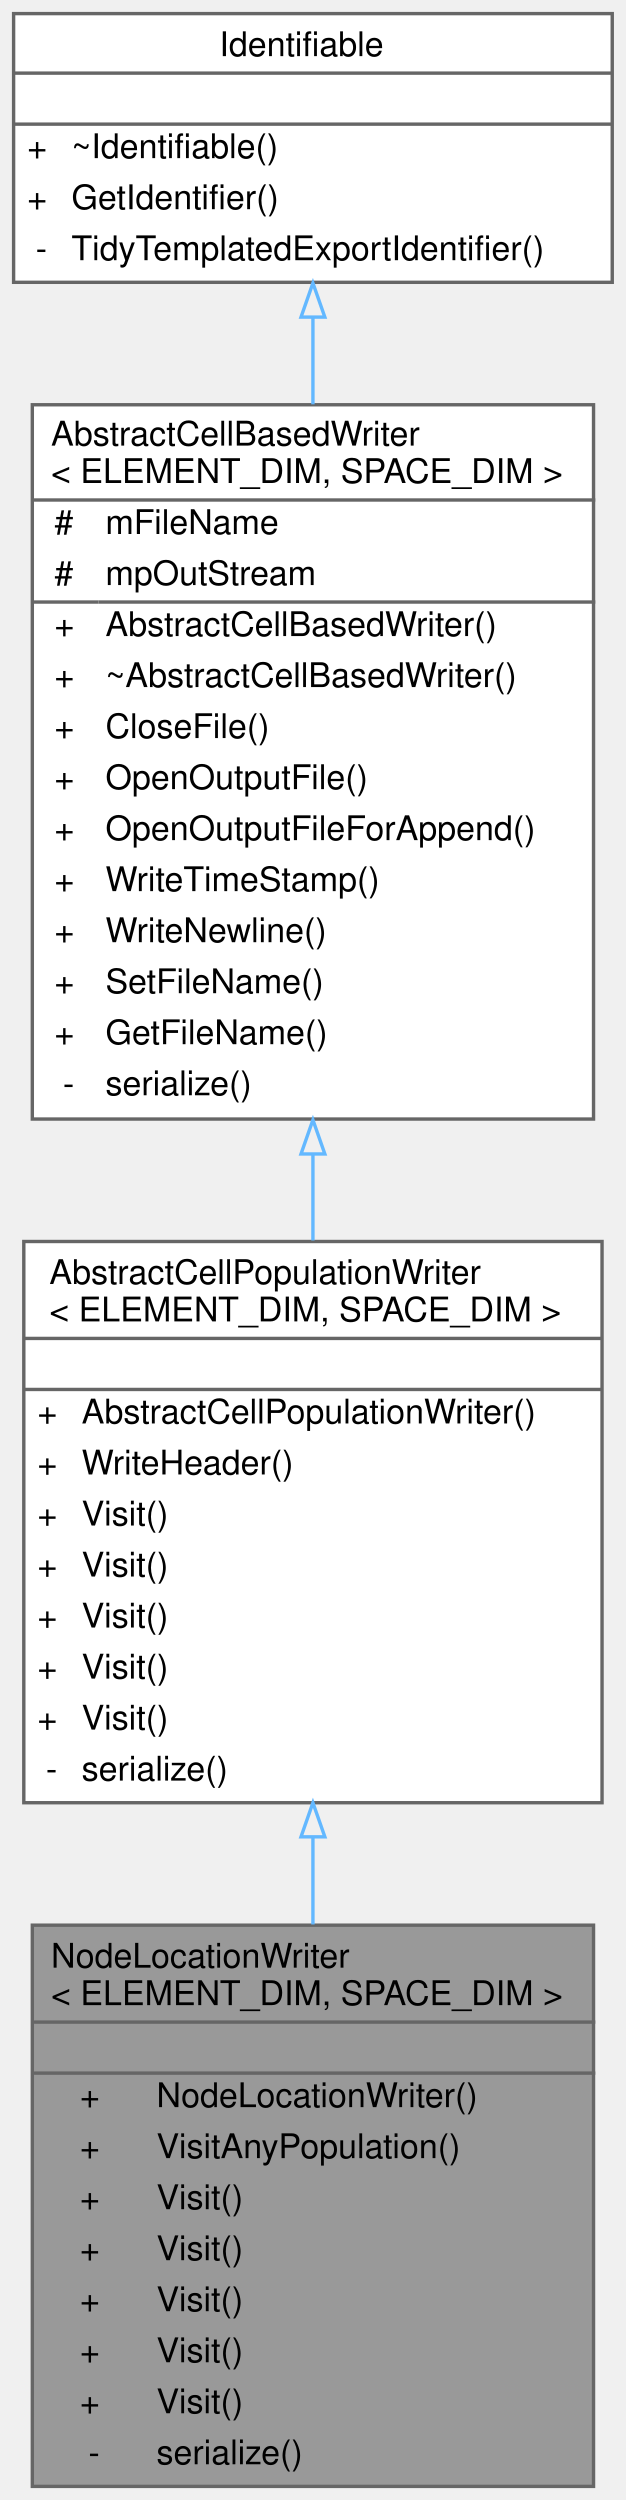
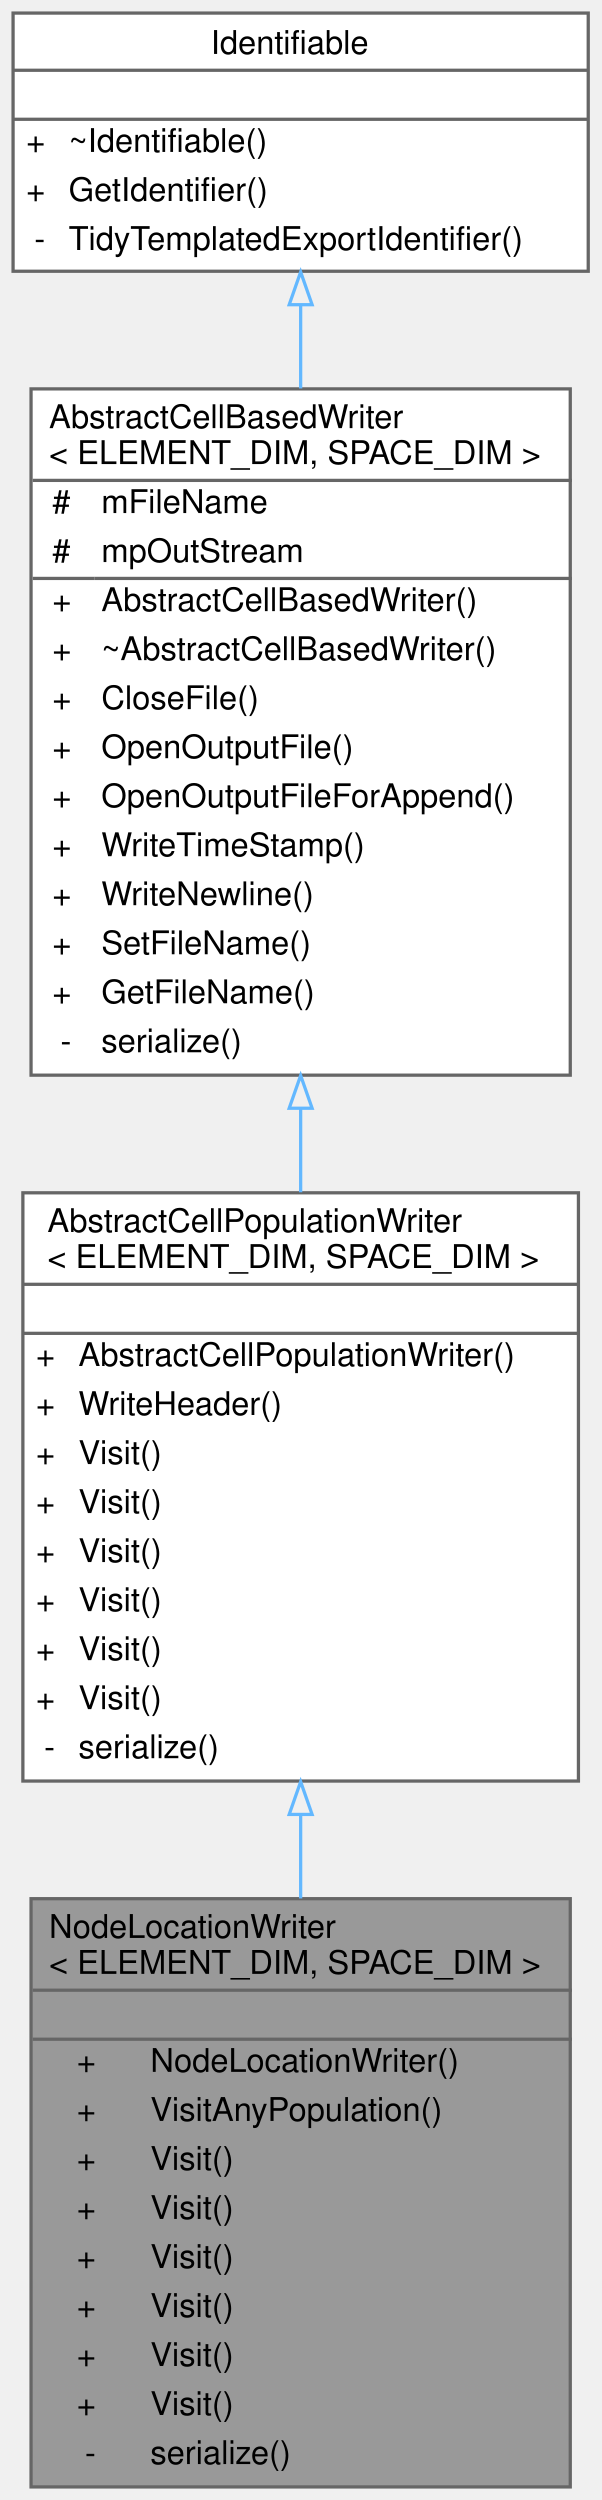
- <svg xmlns="http://www.w3.org/2000/svg" xmlns:xlink="http://www.w3.org/1999/xlink" width="184pt" height="735pt" viewBox="0.00 0.00 184.00 735.00">
-   <g id="graph0" class="graph" transform="scale(1 1) rotate(0) translate(4 731)">
+ <svg xmlns="http://www.w3.org/2000/svg" xmlns:xlink="http://www.w3.org/1999/xlink" width="184pt" height="765pt" viewBox="0.00 0.00 184.00 765.00">
+   <g id="graph0" class="graph" transform="scale(1 1) rotate(0) translate(4 761)">
    <g id="Node000001" class="node">
      <g id="a_Node000001">
        <a xlink:title=" ">
-           <polygon fill="#999999" stroke="transparent" points="170.5,-165 5.5,-165 5.5,0 170.5,0 170.5,-165" />
-           <text text-anchor="start" x="11" y="-152.5" font-family="Helvetica,sans-Serif" font-size="10.00">NodeLocationWriter</text>
-           <text text-anchor="start" x="11" y="-141.5" font-family="Helvetica,sans-Serif" font-size="10.00">&lt; ELEMENT_DIM, SPACE_DIM &gt;</text>
-           <text text-anchor="start" x="86.5" y="-126.5" font-family="Helvetica,sans-Serif" font-size="10.00"> </text>
-           <text text-anchor="start" x="19.5" y="-111.5" font-family="Helvetica,sans-Serif" font-size="10.00">+</text>
-           <text text-anchor="start" x="42" y="-111.5" font-family="Helvetica,sans-Serif" font-size="10.00">NodeLocationWriter()</text>
-           <text text-anchor="start" x="19.5" y="-96.5" font-family="Helvetica,sans-Serif" font-size="10.00">+</text>
-           <text text-anchor="start" x="42" y="-96.5" font-family="Helvetica,sans-Serif" font-size="10.00">VisitAnyPopulation()</text>
-           <text text-anchor="start" x="19.5" y="-81.5" font-family="Helvetica,sans-Serif" font-size="10.00">+</text>
-           <text text-anchor="start" x="42" y="-81.5" font-family="Helvetica,sans-Serif" font-size="10.00">Visit()</text>
-           <text text-anchor="start" x="19.5" y="-66.5" font-family="Helvetica,sans-Serif" font-size="10.00">+</text>
-           <text text-anchor="start" x="42" y="-66.5" font-family="Helvetica,sans-Serif" font-size="10.00">Visit()</text>
-           <text text-anchor="start" x="19.5" y="-51.5" font-family="Helvetica,sans-Serif" font-size="10.00">+</text>
-           <text text-anchor="start" x="42" y="-51.5" font-family="Helvetica,sans-Serif" font-size="10.00">Visit()</text>
-           <text text-anchor="start" x="19.5" y="-36.5" font-family="Helvetica,sans-Serif" font-size="10.00">+</text>
-           <text text-anchor="start" x="42" y="-36.5" font-family="Helvetica,sans-Serif" font-size="10.00">Visit()</text>
-           <text text-anchor="start" x="19.5" y="-21.5" font-family="Helvetica,sans-Serif" font-size="10.00">+</text>
-           <text text-anchor="start" x="42" y="-21.5" font-family="Helvetica,sans-Serif" font-size="10.00">Visit()</text>
-           <text text-anchor="start" x="22" y="-6.5" font-family="Helvetica,sans-Serif" font-size="10.00">-</text>
-           <text text-anchor="start" x="42" y="-6.5" font-family="Helvetica,sans-Serif" font-size="10.00">serialize()</text>
-           <polygon fill="#666666" stroke="#666666" points="6,-136.5 6,-136.5 171,-136.5 171,-136.5 6,-136.5" />
-           <polygon fill="#666666" stroke="#666666" points="6,-121.5 6,-121.5 171,-121.5 171,-121.5 6,-121.5" />
-           <polygon fill="none" stroke="#666666" points="5.5,0 5.5,-165 170.5,-165 170.5,0 5.5,0" />
+           <polygon fill="#999999" stroke="transparent" points="170.5,-180 5.5,-180 5.5,0 170.5,0 170.5,-180" />
+           <text text-anchor="start" x="11" y="-168" font-family="Helvetica,sans-Serif" font-size="10.00">NodeLocationWriter</text>
+           <text text-anchor="start" x="11" y="-157" font-family="Helvetica,sans-Serif" font-size="10.00">&lt; ELEMENT_DIM, SPACE_DIM &gt;</text>
+           <text text-anchor="start" x="86.5" y="-142" font-family="Helvetica,sans-Serif" font-size="10.00"> </text>
+           <text text-anchor="start" x="19.5" y="-127" font-family="Helvetica,sans-Serif" font-size="10.00">+</text>
+           <text text-anchor="start" x="42" y="-127" font-family="Helvetica,sans-Serif" font-size="10.00">NodeLocationWriter()</text>
+           <text text-anchor="start" x="19.5" y="-112" font-family="Helvetica,sans-Serif" font-size="10.00">+</text>
+           <text text-anchor="start" x="42" y="-112" font-family="Helvetica,sans-Serif" font-size="10.00">VisitAnyPopulation()</text>
+           <text text-anchor="start" x="19.5" y="-97" font-family="Helvetica,sans-Serif" font-size="10.00">+</text>
+           <text text-anchor="start" x="42" y="-97" font-family="Helvetica,sans-Serif" font-size="10.00">Visit()</text>
+           <text text-anchor="start" x="19.5" y="-82" font-family="Helvetica,sans-Serif" font-size="10.00">+</text>
+           <text text-anchor="start" x="42" y="-82" font-family="Helvetica,sans-Serif" font-size="10.00">Visit()</text>
+           <text text-anchor="start" x="19.5" y="-67" font-family="Helvetica,sans-Serif" font-size="10.00">+</text>
+           <text text-anchor="start" x="42" y="-67" font-family="Helvetica,sans-Serif" font-size="10.00">Visit()</text>
+           <text text-anchor="start" x="19.5" y="-52" font-family="Helvetica,sans-Serif" font-size="10.00">+</text>
+           <text text-anchor="start" x="42" y="-52" font-family="Helvetica,sans-Serif" font-size="10.00">Visit()</text>
+           <text text-anchor="start" x="19.5" y="-37" font-family="Helvetica,sans-Serif" font-size="10.00">+</text>
+           <text text-anchor="start" x="42" y="-37" font-family="Helvetica,sans-Serif" font-size="10.00">Visit()</text>
+           <text text-anchor="start" x="19.5" y="-22" font-family="Helvetica,sans-Serif" font-size="10.00">+</text>
+           <text text-anchor="start" x="42" y="-22" font-family="Helvetica,sans-Serif" font-size="10.00">Visit()</text>
+           <text text-anchor="start" x="22" y="-7" font-family="Helvetica,sans-Serif" font-size="10.00">-</text>
+           <text text-anchor="start" x="42" y="-7" font-family="Helvetica,sans-Serif" font-size="10.00">serialize()</text>
+           <polygon fill="#666666" stroke="#666666" points="6,-152 6,-152 171,-152 171,-152 6,-152" />
+           <polygon fill="#666666" stroke="#666666" points="6,-137 6,-137 171,-137 171,-137 6,-137" />
+           <polygon fill="none" stroke="#666666" points="5.5,0 5.5,-180 170.5,-180 170.5,0 5.5,0" />
        </a>
      </g>
    </g>
    <g id="Node000002" class="node">
      <g id="a_Node000002">
        <a xlink:href="classAbstractCellPopulationWriter.html" target="_top" xlink:title=" ">
-           <polygon fill="white" stroke="transparent" points="173,-366 3,-366 3,-201 173,-201 173,-366" />
-           <text text-anchor="start" x="10.5" y="-353.5" font-family="Helvetica,sans-Serif" font-size="10.00">AbstractCellPopulationWriter</text>
-           <text text-anchor="start" x="10.5" y="-342.5" font-family="Helvetica,sans-Serif" font-size="10.00">&lt; ELEMENT_DIM, SPACE_DIM &gt;</text>
-           <text text-anchor="start" x="86" y="-327.5" font-family="Helvetica,sans-Serif" font-size="10.00"> </text>
-           <text text-anchor="start" x="7" y="-312.5" font-family="Helvetica,sans-Serif" font-size="10.00">+</text>
-           <text text-anchor="start" x="20" y="-312.5" font-family="Helvetica,sans-Serif" font-size="10.00">AbstractCellPopulationWriter()</text>
-           <text text-anchor="start" x="7" y="-297.5" font-family="Helvetica,sans-Serif" font-size="10.00">+</text>
-           <text text-anchor="start" x="20" y="-297.5" font-family="Helvetica,sans-Serif" font-size="10.00">WriteHeader()</text>
-           <text text-anchor="start" x="7" y="-282.5" font-family="Helvetica,sans-Serif" font-size="10.00">+</text>
-           <text text-anchor="start" x="20" y="-282.5" font-family="Helvetica,sans-Serif" font-size="10.00">Visit()</text>
-           <text text-anchor="start" x="7" y="-267.5" font-family="Helvetica,sans-Serif" font-size="10.00">+</text>
-           <text text-anchor="start" x="20" y="-267.5" font-family="Helvetica,sans-Serif" font-size="10.00">Visit()</text>
-           <text text-anchor="start" x="7" y="-252.5" font-family="Helvetica,sans-Serif" font-size="10.00">+</text>
-           <text text-anchor="start" x="20" y="-252.5" font-family="Helvetica,sans-Serif" font-size="10.00">Visit()</text>
-           <text text-anchor="start" x="7" y="-237.5" font-family="Helvetica,sans-Serif" font-size="10.00">+</text>
-           <text text-anchor="start" x="20" y="-237.5" font-family="Helvetica,sans-Serif" font-size="10.00">Visit()</text>
-           <text text-anchor="start" x="7" y="-222.5" font-family="Helvetica,sans-Serif" font-size="10.00">+</text>
-           <text text-anchor="start" x="20" y="-222.5" font-family="Helvetica,sans-Serif" font-size="10.00">Visit()</text>
-           <text text-anchor="start" x="9.5" y="-207.5" font-family="Helvetica,sans-Serif" font-size="10.00">-</text>
-           <text text-anchor="start" x="20" y="-207.5" font-family="Helvetica,sans-Serif" font-size="10.00">serialize()</text>
-           <polygon fill="#666666" stroke="#666666" points="3,-337.5 3,-337.5 173,-337.5 173,-337.5 3,-337.5" />
-           <polygon fill="#666666" stroke="#666666" points="3,-322.5 3,-322.5 173,-322.5 173,-322.5 3,-322.5" />
-           <polygon fill="none" stroke="#666666" points="3,-201 3,-366 173,-366 173,-201 3,-201" />
+           <polygon fill="white" stroke="transparent" points="173,-396 3,-396 3,-216 173,-216 173,-396" />
+           <text text-anchor="start" x="10.5" y="-384" font-family="Helvetica,sans-Serif" font-size="10.00">AbstractCellPopulationWriter</text>
+           <text text-anchor="start" x="10.5" y="-373" font-family="Helvetica,sans-Serif" font-size="10.00">&lt; ELEMENT_DIM, SPACE_DIM &gt;</text>
+           <text text-anchor="start" x="86" y="-358" font-family="Helvetica,sans-Serif" font-size="10.00"> </text>
+           <text text-anchor="start" x="7" y="-343" font-family="Helvetica,sans-Serif" font-size="10.00">+</text>
+           <text text-anchor="start" x="20" y="-343" font-family="Helvetica,sans-Serif" font-size="10.00">AbstractCellPopulationWriter()</text>
+           <text text-anchor="start" x="7" y="-328" font-family="Helvetica,sans-Serif" font-size="10.00">+</text>
+           <text text-anchor="start" x="20" y="-328" font-family="Helvetica,sans-Serif" font-size="10.00">WriteHeader()</text>
+           <text text-anchor="start" x="7" y="-313" font-family="Helvetica,sans-Serif" font-size="10.00">+</text>
+           <text text-anchor="start" x="20" y="-313" font-family="Helvetica,sans-Serif" font-size="10.00">Visit()</text>
+           <text text-anchor="start" x="7" y="-298" font-family="Helvetica,sans-Serif" font-size="10.00">+</text>
+           <text text-anchor="start" x="20" y="-298" font-family="Helvetica,sans-Serif" font-size="10.00">Visit()</text>
+           <text text-anchor="start" x="7" y="-283" font-family="Helvetica,sans-Serif" font-size="10.00">+</text>
+           <text text-anchor="start" x="20" y="-283" font-family="Helvetica,sans-Serif" font-size="10.00">Visit()</text>
+           <text text-anchor="start" x="7" y="-268" font-family="Helvetica,sans-Serif" font-size="10.00">+</text>
+           <text text-anchor="start" x="20" y="-268" font-family="Helvetica,sans-Serif" font-size="10.00">Visit()</text>
+           <text text-anchor="start" x="7" y="-253" font-family="Helvetica,sans-Serif" font-size="10.00">+</text>
+           <text text-anchor="start" x="20" y="-253" font-family="Helvetica,sans-Serif" font-size="10.00">Visit()</text>
+           <text text-anchor="start" x="7" y="-238" font-family="Helvetica,sans-Serif" font-size="10.00">+</text>
+           <text text-anchor="start" x="20" y="-238" font-family="Helvetica,sans-Serif" font-size="10.00">Visit()</text>
+           <text text-anchor="start" x="9.5" y="-223" font-family="Helvetica,sans-Serif" font-size="10.00">-</text>
+           <text text-anchor="start" x="20" y="-223" font-family="Helvetica,sans-Serif" font-size="10.00">serialize()</text>
+           <polygon fill="#666666" stroke="#666666" points="3,-368 3,-368 173,-368 173,-368 3,-368" />
+           <polygon fill="#666666" stroke="#666666" points="3,-353 3,-353 173,-353 173,-353 3,-353" />
+           <polygon fill="none" stroke="#666666" points="3,-216 3,-396 173,-396 173,-216 3,-216" />
        </a>
      </g>
    </g>
    <g id="edge1_Node000001_Node000002" class="edge">
      <g id="a_edge1_Node000001_Node000002">
        <a xlink:title=" ">
-           <path fill="none" stroke="#63b8ff" d="M88,-190.96C88,-182.37 88,-173.7 88,-165.21" />
-           <polygon fill="none" stroke="#63b8ff" points="84.5,-190.98 88,-200.98 91.5,-190.98 84.5,-190.98" />
+           <path fill="none" stroke="#63b8ff" d="M88,-205.77C88,-197.19 88,-188.55 88,-180.06" />
+           <polygon fill="none" stroke="#63b8ff" points="84.5,-205.79 88,-215.79 91.5,-205.79 84.5,-205.79" />
        </a>
      </g>
    </g>
    <g id="Node000003" class="node">
      <g id="a_Node000003">
        <a xlink:href="classAbstractCellBasedWriter.html" target="_top" xlink:title=" ">
-           <polygon fill="white" stroke="transparent" points="170.5,-612 5.5,-612 5.5,-402 170.5,-402 170.5,-612" />
-           <text text-anchor="start" x="11" y="-600" font-family="Helvetica,sans-Serif" font-size="10.00">AbstractCellBasedWriter</text>
-           <text text-anchor="start" x="11" y="-589" font-family="Helvetica,sans-Serif" font-size="10.00">&lt; ELEMENT_DIM, SPACE_DIM &gt;</text>
-           <text text-anchor="start" x="12" y="-574" font-family="Helvetica,sans-Serif" font-size="10.00">#</text>
-           <text text-anchor="start" x="27" y="-574" font-family="Helvetica,sans-Serif" font-size="10.00">mFileName</text>
-           <text text-anchor="start" x="12" y="-559" font-family="Helvetica,sans-Serif" font-size="10.00">#</text>
-           <text text-anchor="start" x="27" y="-559" font-family="Helvetica,sans-Serif" font-size="10.00">mpOutStream</text>
+           <polygon fill="white" stroke="transparent" points="170.5,-642 5.5,-642 5.5,-432 170.5,-432 170.5,-642" />
+           <text text-anchor="start" x="11" y="-630" font-family="Helvetica,sans-Serif" font-size="10.00">AbstractCellBasedWriter</text>
+           <text text-anchor="start" x="11" y="-619" font-family="Helvetica,sans-Serif" font-size="10.00">&lt; ELEMENT_DIM, SPACE_DIM &gt;</text>
+           <text text-anchor="start" x="12" y="-604" font-family="Helvetica,sans-Serif" font-size="10.00">#</text>
+           <text text-anchor="start" x="27" y="-604" font-family="Helvetica,sans-Serif" font-size="10.00">mFileName</text>
+           <text text-anchor="start" x="12" y="-589" font-family="Helvetica,sans-Serif" font-size="10.00">#</text>
+           <text text-anchor="start" x="27" y="-589" font-family="Helvetica,sans-Serif" font-size="10.00">mpOutStream</text>
+           <text text-anchor="start" x="12" y="-574" font-family="Helvetica,sans-Serif" font-size="10.00">+</text>
+           <text text-anchor="start" x="27" y="-574" font-family="Helvetica,sans-Serif" font-size="10.00">AbstractCellBasedWriter()</text>
+           <text text-anchor="start" x="12" y="-559" font-family="Helvetica,sans-Serif" font-size="10.00">+</text>
+           <text text-anchor="start" x="27" y="-559" font-family="Helvetica,sans-Serif" font-size="10.00">~AbstractCellBasedWriter()</text>
          <text text-anchor="start" x="12" y="-544" font-family="Helvetica,sans-Serif" font-size="10.00">+</text>
-           <text text-anchor="start" x="27" y="-544" font-family="Helvetica,sans-Serif" font-size="10.00">AbstractCellBasedWriter()</text>
+           <text text-anchor="start" x="27" y="-544" font-family="Helvetica,sans-Serif" font-size="10.00">CloseFile()</text>
          <text text-anchor="start" x="12" y="-529" font-family="Helvetica,sans-Serif" font-size="10.00">+</text>
-           <text text-anchor="start" x="27" y="-529" font-family="Helvetica,sans-Serif" font-size="10.00">~AbstractCellBasedWriter()</text>
+           <text text-anchor="start" x="27" y="-529" font-family="Helvetica,sans-Serif" font-size="10.00">OpenOutputFile()</text>
          <text text-anchor="start" x="12" y="-514" font-family="Helvetica,sans-Serif" font-size="10.00">+</text>
-           <text text-anchor="start" x="27" y="-514" font-family="Helvetica,sans-Serif" font-size="10.00">CloseFile()</text>
+           <text text-anchor="start" x="27" y="-514" font-family="Helvetica,sans-Serif" font-size="10.00">OpenOutputFileForAppend()</text>
          <text text-anchor="start" x="12" y="-499" font-family="Helvetica,sans-Serif" font-size="10.00">+</text>
-           <text text-anchor="start" x="27" y="-499" font-family="Helvetica,sans-Serif" font-size="10.00">OpenOutputFile()</text>
+           <text text-anchor="start" x="27" y="-499" font-family="Helvetica,sans-Serif" font-size="10.00">WriteTimeStamp()</text>
          <text text-anchor="start" x="12" y="-484" font-family="Helvetica,sans-Serif" font-size="10.00">+</text>
-           <text text-anchor="start" x="27" y="-484" font-family="Helvetica,sans-Serif" font-size="10.00">OpenOutputFileForAppend()</text>
+           <text text-anchor="start" x="27" y="-484" font-family="Helvetica,sans-Serif" font-size="10.00">WriteNewline()</text>
          <text text-anchor="start" x="12" y="-469" font-family="Helvetica,sans-Serif" font-size="10.00">+</text>
-           <text text-anchor="start" x="27" y="-469" font-family="Helvetica,sans-Serif" font-size="10.00">WriteTimeStamp()</text>
+           <text text-anchor="start" x="27" y="-469" font-family="Helvetica,sans-Serif" font-size="10.00">SetFileName()</text>
          <text text-anchor="start" x="12" y="-454" font-family="Helvetica,sans-Serif" font-size="10.00">+</text>
-           <text text-anchor="start" x="27" y="-454" font-family="Helvetica,sans-Serif" font-size="10.00">WriteNewline()</text>
-           <text text-anchor="start" x="12" y="-439" font-family="Helvetica,sans-Serif" font-size="10.00">+</text>
-           <text text-anchor="start" x="27" y="-439" font-family="Helvetica,sans-Serif" font-size="10.00">SetFileName()</text>
-           <text text-anchor="start" x="12" y="-424" font-family="Helvetica,sans-Serif" font-size="10.00">+</text>
-           <text text-anchor="start" x="27" y="-424" font-family="Helvetica,sans-Serif" font-size="10.00">GetFileName()</text>
-           <text text-anchor="start" x="14.5" y="-409" font-family="Helvetica,sans-Serif" font-size="10.00">-</text>
-           <text text-anchor="start" x="27" y="-409" font-family="Helvetica,sans-Serif" font-size="10.00">serialize()</text>
-           <polygon fill="#666666" stroke="#666666" points="6,-584 6,-584 171,-584 171,-584 6,-584" />
-           <polygon fill="#666666" stroke="#666666" points="6,-554 6,-554 25,-554 25,-554 6,-554" />
-           <polygon fill="#666666" stroke="#666666" points="25,-554 25,-554 171,-554 171,-554 25,-554" />
-           <polygon fill="none" stroke="#666666" points="5.5,-402 5.5,-612 170.5,-612 170.5,-402 5.5,-402" />
+           <text text-anchor="start" x="27" y="-454" font-family="Helvetica,sans-Serif" font-size="10.00">GetFileName()</text>
+           <text text-anchor="start" x="14.5" y="-439" font-family="Helvetica,sans-Serif" font-size="10.00">-</text>
+           <text text-anchor="start" x="27" y="-439" font-family="Helvetica,sans-Serif" font-size="10.00">serialize()</text>
+           <polygon fill="#666666" stroke="#666666" points="6,-614 6,-614 171,-614 171,-614 6,-614" />
+           <polygon fill="#666666" stroke="#666666" points="6,-584 6,-584 25,-584 25,-584 6,-584" />
+           <polygon fill="#666666" stroke="#666666" points="25,-584 25,-584 171,-584 171,-584 25,-584" />
+           <polygon fill="none" stroke="#666666" points="5.5,-432 5.5,-642 170.5,-642 170.5,-432 5.5,-432" />
        </a>
      </g>
    </g>
    <g id="edge2_Node000002_Node000003" class="edge">
      <g id="a_edge2_Node000002_Node000003">
        <a xlink:title=" ">
-           <path fill="none" stroke="#63b8ff" d="M88,-391.69C88,-383.13 88,-374.6 88,-366.3" />
-           <polygon fill="none" stroke="#63b8ff" points="84.5,-391.74 88,-401.74 91.5,-391.74 84.5,-391.74" />
+           <path fill="none" stroke="#63b8ff" d="M88,-421.79C88,-413.18 88,-404.57 88,-396.16" />
+           <polygon fill="none" stroke="#63b8ff" points="84.5,-421.89 88,-431.89 91.5,-421.89 84.5,-421.89" />
        </a>
      </g>
    </g>
    <g id="Node000004" class="node">
      <g id="a_Node000004">
        <a xlink:href="classIdentifiable.html" target="_top" xlink:title=" ">
-           <polygon fill="white" stroke="transparent" points="176,-727 0,-727 0,-648 176,-648 176,-727" />
-           <text text-anchor="start" x="60.5" y="-714.5" font-family="Helvetica,sans-Serif" font-size="10.00">Identifiable</text>
-           <text text-anchor="start" x="86" y="-699.5" font-family="Helvetica,sans-Serif" font-size="10.00"> </text>
-           <text text-anchor="start" x="4" y="-684.5" font-family="Helvetica,sans-Serif" font-size="10.00">+</text>
-           <text text-anchor="start" x="17" y="-684.5" font-family="Helvetica,sans-Serif" font-size="10.00">~Identifiable()</text>
-           <text text-anchor="start" x="4" y="-669.5" font-family="Helvetica,sans-Serif" font-size="10.00">+</text>
-           <text text-anchor="start" x="17" y="-669.5" font-family="Helvetica,sans-Serif" font-size="10.00">GetIdentifier()</text>
-           <text text-anchor="start" x="6.5" y="-654.5" font-family="Helvetica,sans-Serif" font-size="10.00">-</text>
-           <text text-anchor="start" x="17" y="-654.5" font-family="Helvetica,sans-Serif" font-size="10.00">TidyTemplatedExportIdentifier()</text>
-           <polygon fill="#666666" stroke="#666666" points="0,-709.5 0,-709.5 176,-709.5 176,-709.5 0,-709.5" />
-           <polygon fill="#666666" stroke="#666666" points="0,-694.5 0,-694.5 176,-694.5 176,-694.5 0,-694.5" />
-           <polygon fill="none" stroke="#666666" points="0,-648 0,-727 176,-727 176,-648 0,-648" />
+           <polygon fill="white" stroke="transparent" points="176,-757 0,-757 0,-678 176,-678 176,-757" />
+           <text text-anchor="start" x="60.5" y="-744.5" font-family="Helvetica,sans-Serif" font-size="10.00">Identifiable</text>
+           <text text-anchor="start" x="86" y="-729.5" font-family="Helvetica,sans-Serif" font-size="10.00"> </text>
+           <text text-anchor="start" x="4" y="-714.5" font-family="Helvetica,sans-Serif" font-size="10.00">+</text>
+           <text text-anchor="start" x="17" y="-714.5" font-family="Helvetica,sans-Serif" font-size="10.00">~Identifiable()</text>
+           <text text-anchor="start" x="4" y="-699.5" font-family="Helvetica,sans-Serif" font-size="10.00">+</text>
+           <text text-anchor="start" x="17" y="-699.5" font-family="Helvetica,sans-Serif" font-size="10.00">GetIdentifier()</text>
+           <text text-anchor="start" x="6.5" y="-684.5" font-family="Helvetica,sans-Serif" font-size="10.00">-</text>
+           <text text-anchor="start" x="17" y="-684.5" font-family="Helvetica,sans-Serif" font-size="10.00">TidyTemplatedExportIdentifier()</text>
+           <polygon fill="#666666" stroke="#666666" points="0,-739.5 0,-739.5 176,-739.5 176,-739.5 0,-739.5" />
+           <polygon fill="#666666" stroke="#666666" points="0,-724.5 0,-724.5 176,-724.5 176,-724.5 0,-724.5" />
+           <polygon fill="none" stroke="#666666" points="0,-678 0,-757 176,-757 176,-678 0,-678" />
        </a>
      </g>
    </g>
    <g id="edge3_Node000003_Node000004" class="edge">
      <g id="a_edge3_Node000003_Node000004">
        <a xlink:title=" ">
-           <path fill="none" stroke="#63b8ff" d="M88,-637.55C88,-629.51 88,-620.92 88,-612.13" />
-           <polygon fill="none" stroke="#63b8ff" points="84.5,-637.77 88,-647.77 91.5,-637.77 84.5,-637.77" />
+           <path fill="none" stroke="#63b8ff" d="M88,-667.55C88,-659.51 88,-650.92 88,-642.13" />
+           <polygon fill="none" stroke="#63b8ff" points="84.5,-667.77 88,-677.77 91.5,-667.77 84.5,-667.77" />
        </a>
      </g>
    </g>
  </g>
</svg>
